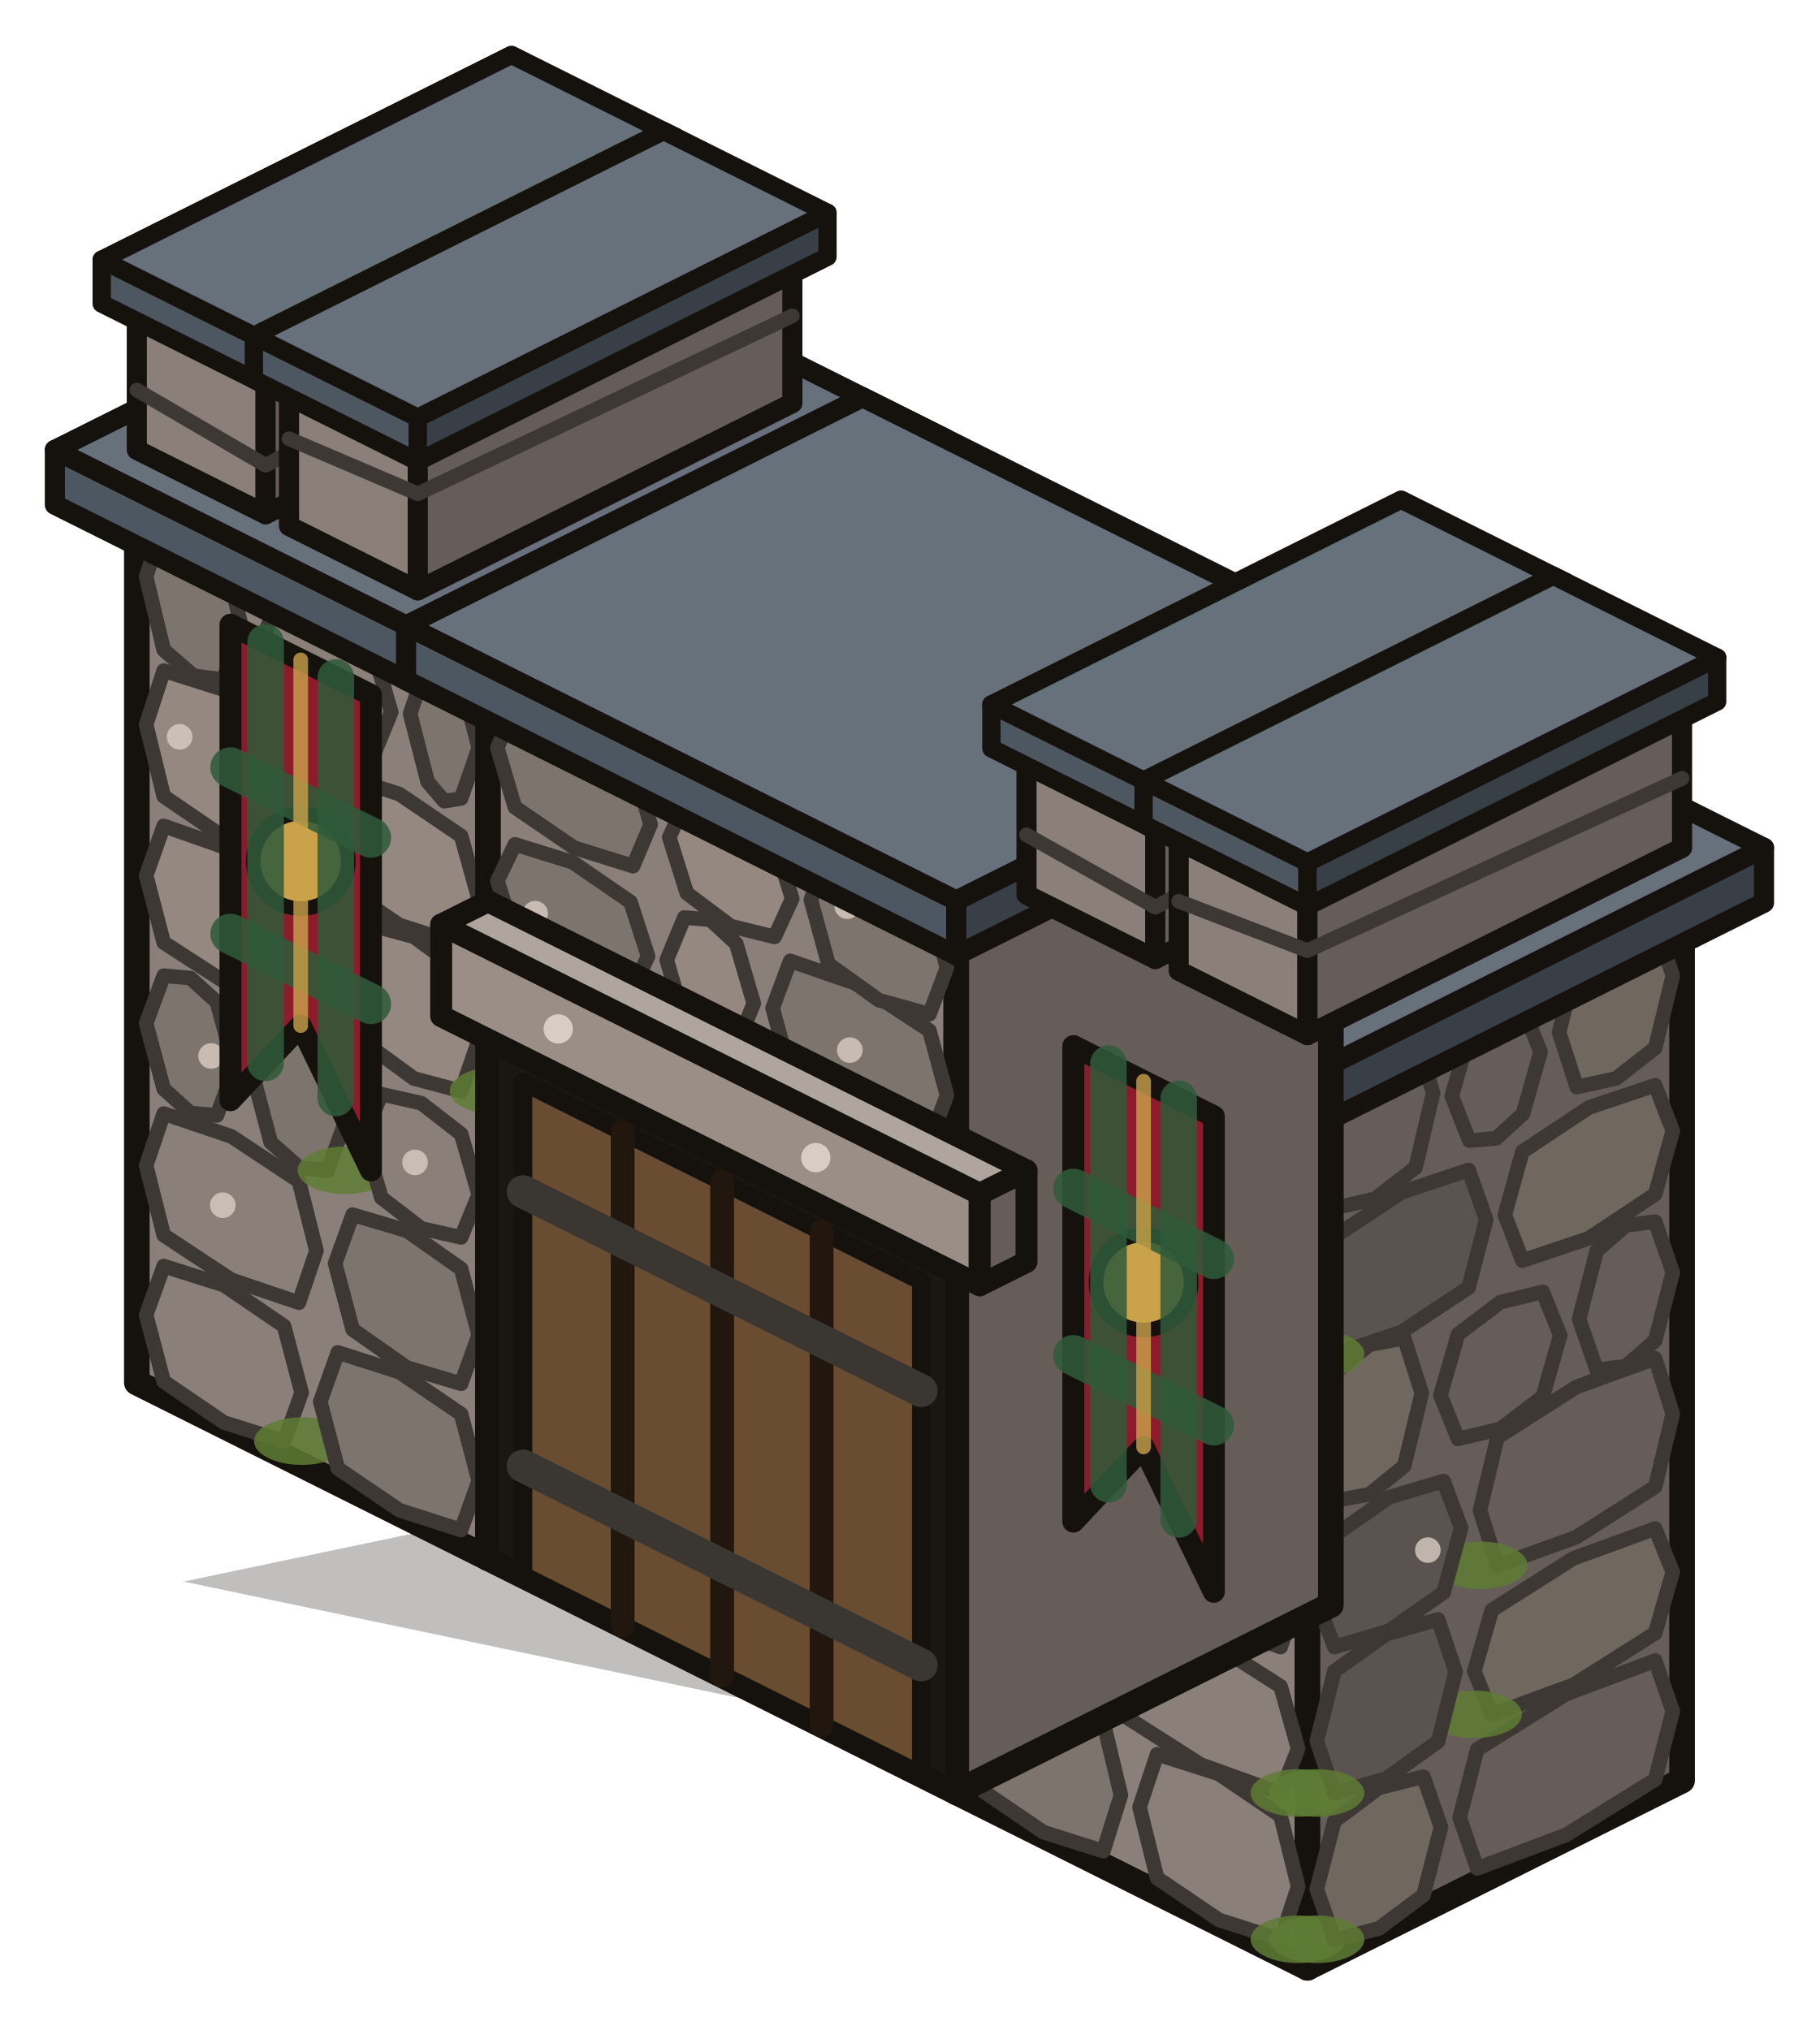
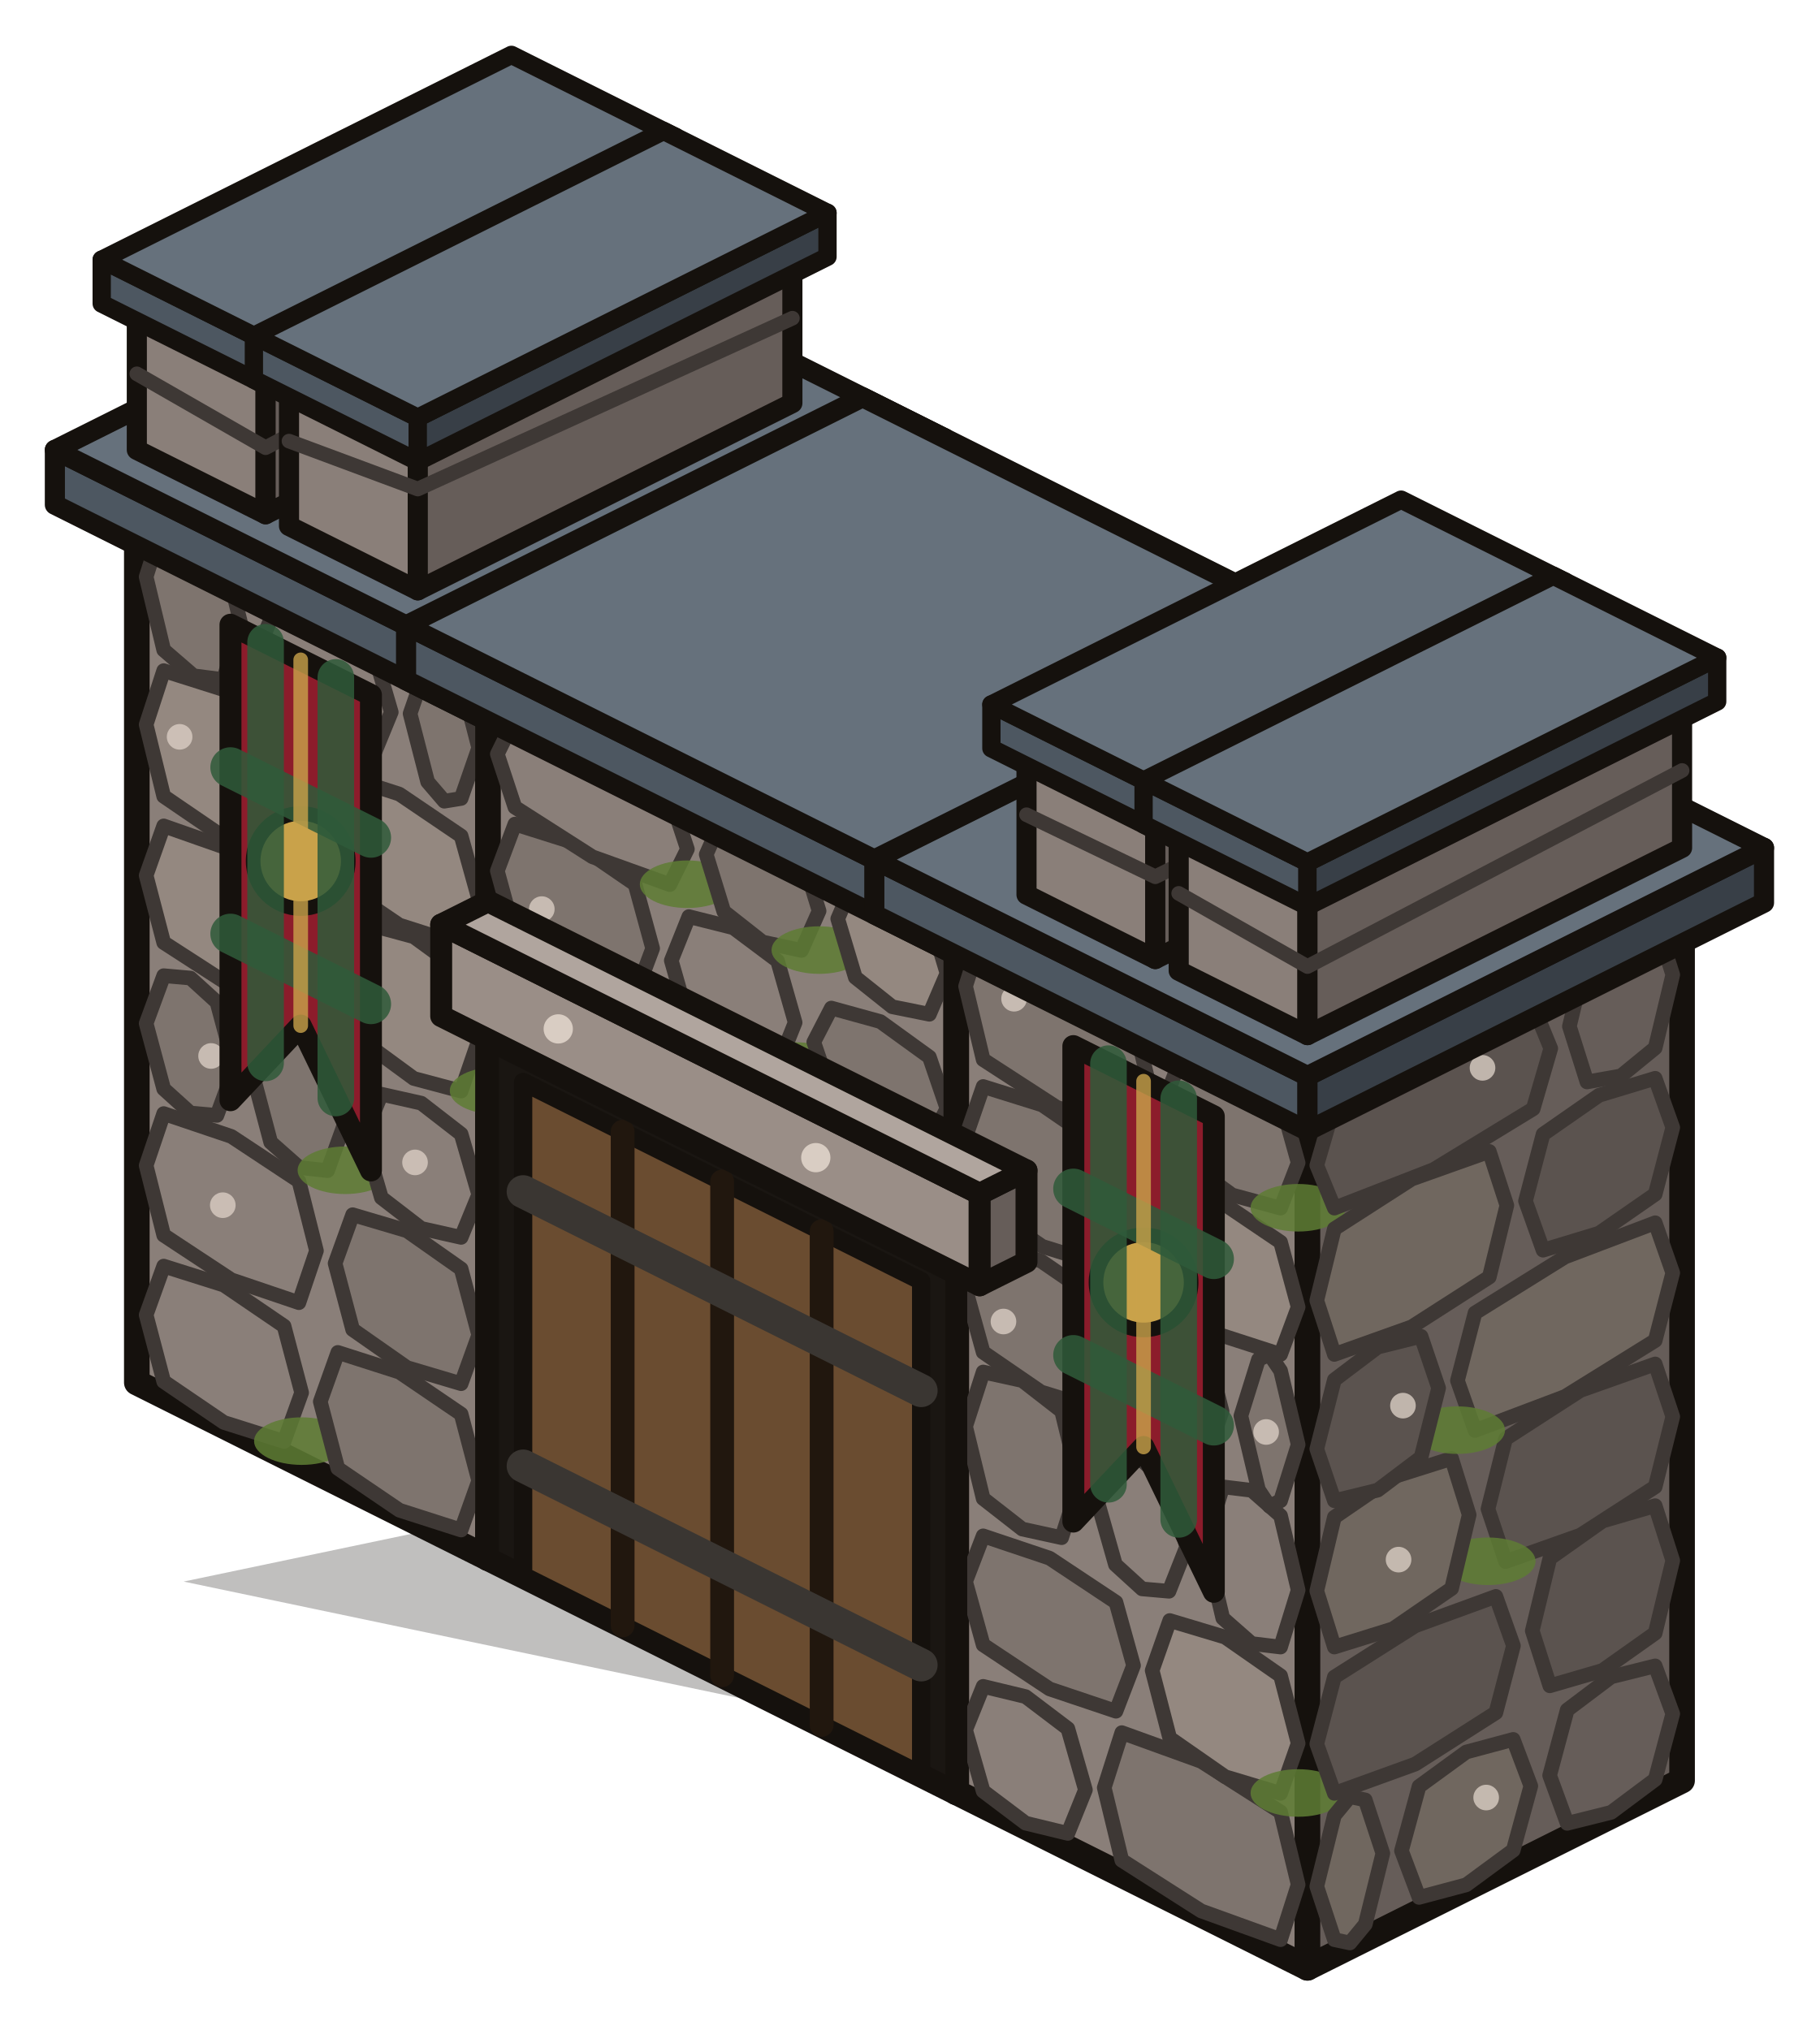
<svg xmlns="http://www.w3.org/2000/svg" width="199" height="222" viewBox="-49.72 -86.48 99.5 111">
  <polygon points="0,-8.32 39.68,0 0,8.32 -39.68,0" fill="#2a2826" opacity="0.3" />
  <polygon points="-42.24,-10.88 -23.04,-1.28 -23.04,-49.28 -42.24,-58.88" fill="#8a7f79" stroke="#15110d" stroke-width="1.4" stroke-linejoin="round" />
  <polygon points="-23.04,-1.28 -2.56,-11.52 -2.56,-59.52 -23.04,-49.28" fill="#665d59" stroke="#15110d" stroke-width="1.4" stroke-linejoin="round" />
  <polygon points="-21.76,-69.12 -2.56,-59.52 -23.04,-49.28 -42.24,-58.88" fill="#a89c95" stroke="#15110d" stroke-width="1.4" stroke-linejoin="round" />
  <polygon points="-40.77,-10.94 -37.48,-8.7 -34.19,-7.66 -33.23,-10.33 -34.19,-13.97 -37.48,-16.21 -40.77,-17.25 -41.73,-14.58" fill="#8a7f79" stroke="#3e3835" stroke-width="0.8" stroke-linejoin="round" />
  <ellipse cx="-33.23" cy="-7.68" rx="2.6" ry="1.3" fill="#5e7c34" opacity="0.85" />
  <polygon points="-31.25,-6.19 -27.88,-3.9 -24.51,-2.82 -23.55,-5.51 -24.51,-9.16 -27.88,-11.45 -31.25,-12.53 -32.21,-9.84" fill="#7e746e" stroke="#3e3835" stroke-width="0.8" stroke-linejoin="round" />
  <polygon points="-40.77,-18.94 -37.07,-16.5 -33.38,-15.25 -32.42,-18.09 -33.38,-21.9 -37.07,-24.34 -40.77,-25.59 -41.73,-22.75" fill="#8a7f79" stroke="#3e3835" stroke-width="0.8" stroke-linejoin="round" />
  <ellipse cx="-37.54" cy="-20.58" rx="0.7" ry="0.7" fill="#d9cdc3" opacity="0.8" />
  <polygon points="-30.44,-13.78 -27.47,-11.7 -24.51,-10.82 -23.55,-13.48 -24.51,-17.1 -27.47,-19.18 -30.44,-20.06 -31.4,-17.4" fill="#7e746e" stroke="#3e3835" stroke-width="0.8" stroke-linejoin="round" />
  <polygon points="-40.77,-26.94 -39.31,-25.62 -37.86,-25.49 -36.9,-28.1 -37.86,-31.68 -39.31,-33 -40.77,-33.13 -41.73,-30.52" fill="#7e746e" stroke="#3e3835" stroke-width="0.8" stroke-linejoin="round" />
  <ellipse cx="-38.18" cy="-28.74" rx="0.7" ry="0.7" fill="#d9cdc3" opacity="0.8" />
  <polygon points="-34.92,-24.02 -33.36,-22.64 -31.81,-22.47 -30.85,-25.14 -31.81,-28.76 -33.36,-30.14 -34.92,-30.32 -35.88,-27.65" fill="#7e746e" stroke="#3e3835" stroke-width="0.8" stroke-linejoin="round" />
  <ellipse cx="-30.85" cy="-22.49" rx="2.6" ry="1.3" fill="#5e7c34" opacity="0.85" />
  <polygon points="-28.87,-20.99 -26.69,-19.31 -24.51,-18.82 -23.55,-21.16 -24.51,-24.47 -26.69,-26.16 -28.87,-26.65 -29.83,-24.3" fill="#8a7f79" stroke="#3e3835" stroke-width="0.8" stroke-linejoin="round" />
  <ellipse cx="-27.03" cy="-22.92" rx="0.7" ry="0.7" fill="#d9cdc3" opacity="0.8" />
  <polygon points="-40.77,-34.94 -36.7,-32.31 -32.64,-30.88 -31.68,-33.59 -32.64,-37.26 -36.7,-39.89 -40.77,-41.32 -41.73,-38.61" fill="#948880" stroke="#3e3835" stroke-width="0.8" stroke-linejoin="round" />
  <polygon points="-29.69,-29.41 -27.1,-27.51 -24.51,-26.82 -23.55,-29.61 -24.51,-33.37 -27.1,-35.26 -29.69,-35.96 -30.65,-33.16" fill="#948880" stroke="#3e3835" stroke-width="0.8" stroke-linejoin="round" />
  <polygon points="-40.77,-42.94 -37.49,-40.7 -34.21,-39.66 -33.25,-42.62 -34.21,-46.53 -37.49,-48.77 -40.77,-49.81 -41.73,-46.86" fill="#948880" stroke="#3e3835" stroke-width="0.8" stroke-linejoin="round" />
  <ellipse cx="-39.9" cy="-46.19" rx="0.7" ry="0.7" fill="#d9cdc3" opacity="0.8" />
  <ellipse cx="-33.25" cy="-39.68" rx="2.6" ry="1.3" fill="#5e7c34" opacity="0.85" />
  <polygon points="-31.26,-38.19 -27.89,-35.9 -24.51,-34.82 -23.55,-37.32 -24.51,-40.77 -27.89,-43.06 -31.26,-44.15 -32.22,-41.65" fill="#948880" stroke="#3e3835" stroke-width="0.8" stroke-linejoin="round" />
  <polygon points="-40.77,-50.94 -39.14,-49.53 -37.51,-49.32 -36.55,-52.35 -37.51,-56.34 -39.14,-57.75 -40.77,-57.97 -41.73,-54.94" fill="#7e746e" stroke="#3e3835" stroke-width="0.8" stroke-linejoin="round" />
  <polygon points="-34.57,-47.84 -31.93,-45.92 -29.29,-45.2 -28.33,-47.54 -29.29,-50.84 -31.93,-52.76 -34.57,-53.48 -35.53,-51.14" fill="#8a7f79" stroke="#3e3835" stroke-width="0.8" stroke-linejoin="round" />
  <polygon points="-26.34,-43.73 -25.43,-42.67 -24.51,-42.82 -23.55,-45.59 -24.51,-49.32 -25.43,-50.37 -26.34,-50.23 -27.3,-47.46" fill="#7e746e" stroke="#3e3835" stroke-width="0.8" stroke-linejoin="round" />
  <polygon points="-4.03,-11.58 -5.63,-10.18 -7.23,-9.98 -8.19,-12.89 -7.23,-16.76 -5.63,-18.16 -4.03,-18.36 -3.07,-15.45" fill="#5b534f" stroke="#3e3835" stroke-width="0.8" stroke-linejoin="round" />
  <ellipse cx="-4.16" cy="-14.17" rx="0.7" ry="0.7" fill="#d9cdc3" opacity="0.8" />
  <polygon points="-10.18,-8.51 -14.17,-5.91 -18.17,-4.51 -19.13,-7.11 -18.17,-10.66 -14.17,-13.26 -10.18,-14.66 -9.22,-12.07" fill="#5b534f" stroke="#3e3835" stroke-width="0.8" stroke-linejoin="round" />
  <polygon points="-21.11,-3.04 -21.34,-2.33 -21.57,-2.82 -22.53,-5.89 -21.57,-9.92 -21.34,-10.63 -21.11,-10.15 -20.15,-7.07" fill="#5b534f" stroke="#3e3835" stroke-width="0.8" stroke-linejoin="round" />
  <polygon points="-4.03,-19.58 -8.74,-16.63 -13.46,-14.87 -14.42,-17.98 -13.46,-22.05 -8.74,-25.01 -4.03,-26.76 -3.07,-23.65" fill="#5b534f" stroke="#3e3835" stroke-width="0.8" stroke-linejoin="round" />
  <polygon points="-16.4,-13.4 -18.98,-11.51 -21.57,-10.82 -22.53,-13.66 -21.57,-17.47 -18.98,-19.36 -16.4,-20.06 -15.44,-17.21" fill="#70675f" stroke="#3e3835" stroke-width="0.8" stroke-linejoin="round" />
  <ellipse cx="-19.32" cy="-15.33" rx="0.7" ry="0.7" fill="#d9cdc3" opacity="0.8" />
  <polygon points="-4.03,-27.58 -7.38,-25.31 -10.72,-24.24 -11.68,-27.12 -10.72,-30.96 -7.38,-33.23 -4.03,-34.3 -3.07,-31.42" fill="#70675f" stroke="#3e3835" stroke-width="0.8" stroke-linejoin="round" />
  <ellipse cx="-9.32" cy="-29.08" rx="0.7" ry="0.7" fill="#d9cdc3" opacity="0.8" />
  <polygon points="-13.67,-22.77 -17.62,-20.19 -21.57,-18.82 -22.53,-21.54 -21.57,-25.22 -17.62,-27.79 -13.67,-29.17 -12.71,-26.45" fill="#665d59" stroke="#3e3835" stroke-width="0.8" stroke-linejoin="round" />
  <ellipse cx="-15.88" cy="-25.48" rx="0.7" ry="0.7" fill="#d9cdc3" opacity="0.8" />
  <polygon points="-4.03,-35.58 -5.7,-34.15 -7.37,-33.92 -8.33,-36.24 -7.37,-39.52 -5.7,-40.96 -4.03,-41.19 -3.07,-38.87" fill="#665d59" stroke="#3e3835" stroke-width="0.8" stroke-linejoin="round" />
  <ellipse cx="-6.78" cy="-37.65" rx="0.7" ry="0.7" fill="#d9cdc3" opacity="0.8" />
  <ellipse cx="-8.33" cy="-33.94" rx="2.6" ry="1.3" fill="#5e7c34" opacity="0.85" />
  <polygon points="-10.31,-32.44 -12.02,-30.99 -13.74,-30.73 -14.7,-33.16 -13.74,-36.55 -12.02,-38 -10.31,-38.26 -9.35,-35.83" fill="#70675f" stroke="#3e3835" stroke-width="0.8" stroke-linejoin="round" />
  <ellipse cx="-12.05" cy="-33.56" rx="0.7" ry="0.7" fill="#d9cdc3" opacity="0.8" />
  <polygon points="-16.68,-29.26 -19.12,-27.44 -21.57,-26.82 -22.53,-29.83 -21.57,-33.81 -19.12,-35.63 -16.68,-36.25 -15.72,-33.24" fill="#70675f" stroke="#3e3835" stroke-width="0.8" stroke-linejoin="round" />
  <ellipse cx="-18" cy="-31.71" rx="0.7" ry="0.7" fill="#d9cdc3" opacity="0.8" />
  <ellipse cx="-22.53" cy="-26.84" rx="2.6" ry="1.3" fill="#5e7c34" opacity="0.85" />
  <polygon points="-4.03,-43.58 -7.44,-41.28 -10.85,-40.17 -11.81,-43.2 -10.85,-47.19 -7.44,-49.49 -4.03,-50.6 -3.07,-47.57" fill="#5b534f" stroke="#3e3835" stroke-width="0.8" stroke-linejoin="round" />
  <ellipse cx="-11.81" cy="-40.19" rx="2.6" ry="1.3" fill="#5e7c34" opacity="0.85" />
  <polygon points="-13.8,-38.7 -17.68,-36.16 -21.57,-34.82 -22.53,-37.88 -21.57,-41.9 -17.68,-44.44 -13.8,-45.79 -12.84,-42.72" fill="#70675f" stroke="#3e3835" stroke-width="0.8" stroke-linejoin="round" />
  <ellipse cx="-20" cy="-39.78" rx="0.7" ry="0.7" fill="#d9cdc3" opacity="0.8" />
  <polygon points="-4.03,-51.58 -7.25,-49.37 -10.47,-48.36 -11.43,-51.03 -10.47,-54.65 -7.25,-56.87 -4.03,-57.88 -3.07,-55.21" fill="#70675f" stroke="#3e3835" stroke-width="0.8" stroke-linejoin="round" />
  <polygon points="-13.42,-46.89 -17.49,-44.25 -21.57,-42.82 -22.53,-45.65 -21.57,-49.45 -17.49,-52.09 -13.42,-53.53 -12.46,-50.69" fill="#70675f" stroke="#3e3835" stroke-width="0.8" stroke-linejoin="round" />
  <ellipse cx="-19.34" cy="-47.64" rx="0.7" ry="0.7" fill="#d9cdc3" opacity="0.8" />
  <polygon points="-46.72,-58.88 -23.04,-47.04 -23.04,-50.04 -46.72,-61.88" fill="#4d5761" stroke="#15110d" stroke-width="1.1" stroke-linejoin="round" />
  <polygon points="-23.04,-47.04 1.92,-59.52 1.92,-62.52 -23.04,-50.04" fill="#383f47" stroke="#15110d" stroke-width="1.1" stroke-linejoin="round" />
  <polygon points="-21.76,-74.36 1.92,-62.52 -23.04,-50.04 -46.72,-61.88" fill="#66717c" stroke="#15110d" stroke-width="1.1" stroke-linejoin="round" />
+   <polygon points="-23.04,-1.28 2.56,11.52 2.56,-36.48 -23.04,-49.28" fill="#8a7f79" stroke="#15110d" stroke-width="1.4" stroke-linejoin="round" />
+   <polygon points="2.56,11.52 23.04,1.28 23.04,-46.72 2.56,-36.48" fill="#665d59" stroke="#15110d" stroke-width="1.4" stroke-linejoin="round" />
+   <polygon points="-2.56,-59.52 23.04,-46.72 2.56,-36.48 -23.04,-49.28" fill="#a89c95" stroke="#15110d" stroke-width="1.4" stroke-linejoin="round" />
+   <polygon points="-21.57,-35.34 -18.28,-33.1 -15,-32.06 -14.04,-34.62 -15,-38.13 -18.28,-40.38 -21.57,-41.42 -22.53,-38.86" fill="#7e746e" stroke="#3e3835" stroke-width="0.8" stroke-linejoin="round" />
+   <ellipse cx="-20.1" cy="-36.77" rx="0.7" ry="0.7" fill="#d9cdc3" opacity="0.8" />
+   <polygon points="-12.06,-30.59 -9.63,-28.78 -7.21,-28.17 -6.25,-30.57 -7.21,-33.94 -9.63,-35.75 -12.06,-36.36 -13.02,-33.96" fill="#8a7f79" stroke="#3e3835" stroke-width="0.8" stroke-linejoin="round" />
+   <ellipse cx="-6.25" cy="-28.19" rx="2.6" ry="1.3" fill="#5e7c34" opacity="0.85" />
+   <polygon points="-4.27,-26.69 -1.59,-24.76 1.09,-24.02 2.05,-25.87 1.09,-28.68 -1.59,-30.62 -4.27,-31.36 -5.23,-29.5" fill="#7e746e" stroke="#3e3835" stroke-width="0.8" stroke-linejoin="round" />
+   <ellipse cx="2.05" cy="-24.04" rx="2.6" ry="1.3" fill="#5e7c34" opacity="0.85" />
+   <polygon points="-21.57,-42.34 -17.33,-39.63 -13.1,-38.11 -12.14,-40.05 -13.1,-42.96 -17.33,-45.68 -21.57,-47.2 -22.53,-45.25" fill="#8a7f79" stroke="#3e3835" stroke-width="0.8" stroke-linejoin="round" />
+   <ellipse cx="-12.14" cy="-38.13" rx="2.6" ry="1.3" fill="#5e7c34" opacity="0.85" />
+   <polygon points="-10.15,-36.64 -8.03,-34.97 -5.9,-34.51 -4.94,-36.67 -5.9,-39.79 -8.03,-41.45 -10.15,-41.92 -11.11,-39.76" fill="#7e746e" stroke="#3e3835" stroke-width="0.8" stroke-linejoin="round" />
+   <ellipse cx="-4.94" cy="-34.53" rx="2.6" ry="1.3" fill="#5e7c34" opacity="0.85" />
+   <polygon points="-2.96,-33.04 -0.94,-31.43 1.09,-31.02 2.05,-33.26 1.09,-36.46 -0.94,-38.07 -2.96,-38.48 -3.92,-36.24" fill="#948880" stroke="#3e3835" stroke-width="0.8" stroke-linejoin="round" />
+   <polygon points="21.57,1.22 16.79,4.21 12.01,6 11.05,2.88 12.01,-1.2 16.79,-4.19 21.57,-5.98 22.53,-2.86" fill="#5b534f" stroke="#3e3835" stroke-width="0.8" stroke-linejoin="round" />
+   <ellipse cx="16.91" cy="0.83" rx="0.7" ry="0.7" fill="#d9cdc3" opacity="0.8" />
+   <polygon points="9.06,7.47 6.55,9.33 4.03,9.98 3.07,7.58 4.03,4.21 6.55,2.35 9.06,1.69 10.02,4.1" fill="#70675f" stroke="#3e3835" stroke-width="0.8" stroke-linejoin="round" />
+   <polygon points="21.57,-6.78 19.02,-4.91 16.47,-4.23 15.51,-7.32 16.47,-11.36 19.02,-13.24 21.57,-13.91 22.53,-10.83" fill="#70675f" stroke="#3e3835" stroke-width="0.8" stroke-linejoin="round" />
+   <polygon points="13.52,-2.76 8.78,0.21 4.03,1.98 3.07,-1.08 4.03,-5.11 8.78,-8.09 13.52,-9.86 14.48,-6.79" fill="#665d59" stroke="#3e3835" stroke-width="0.8" stroke-linejoin="round" />
+   <ellipse cx="11.29" cy="-4.98" rx="0.7" ry="0.7" fill="#d9cdc3" opacity="0.8" />
+   <polygon points="21.57,-14.78 19.43,-13.12 17.3,-12.65 16.34,-15.6 17.3,-19.51 19.43,-21.18 21.57,-21.64 22.53,-18.69" fill="#5b534f" stroke="#3e3835" stroke-width="0.8" stroke-linejoin="round" />
+   <polygon points="14.35,-11.18 11.13,-8.97 7.91,-7.95 6.95,-10.71 7.91,-14.43 11.13,-16.64 14.35,-17.65 15.31,-14.89" fill="#70675f" stroke="#3e3835" stroke-width="0.8" stroke-linejoin="round" />
+   <polygon points="4.96,-6.48 4.5,-5.65 4.03,-6.02 3.07,-8.78 4.03,-12.51 4.5,-13.34 4.96,-12.98 5.92,-10.21" fill="#665d59" stroke="#3e3835" stroke-width="0.8" stroke-linejoin="round" />
+   <polygon points="21.57,-22.78 20.09,-21.45 18.62,-21.31 17.66,-24.07 18.62,-27.79 20.09,-29.13 21.57,-29.27 22.53,-26.51" fill="#70675f" stroke="#3e3835" stroke-width="0.8" stroke-linejoin="round" />
+   <ellipse cx="17.66" cy="-21.33" rx="2.6" ry="1.3" fill="#5e7c34" opacity="0.85" />
+   <polygon points="15.67,-19.84 9.85,-16.33 4.03,-14.02 3.07,-16.4 4.03,-19.73 9.85,-23.24 15.67,-25.55 16.63,-23.18" fill="#70675f" stroke="#3e3835" stroke-width="0.8" stroke-linejoin="round" />
+   <ellipse cx="3.07" cy="-14.04" rx="2.6" ry="1.3" fill="#5e7c34" opacity="0.85" />
+   <polygon points="21.57,-30.78 17.55,-28.17 13.53,-26.77 12.57,-29.63 13.53,-33.45 17.55,-36.06 21.57,-37.47 22.53,-34.61" fill="#5b534f" stroke="#3e3835" stroke-width="0.8" stroke-linejoin="round" />
+   <ellipse cx="12.57" cy="-26.79" rx="2.6" ry="1.3" fill="#5e7c34" opacity="0.85" />
+   <polygon points="10.59,-25.29 7.31,-23.05 4.03,-22.02 3.07,-25.04 4.03,-29.03 7.31,-31.27 10.59,-32.3 11.55,-29.28" fill="#665d59" stroke="#3e3835" stroke-width="0.8" stroke-linejoin="round" />
+   <ellipse cx="3.07" cy="-22.04" rx="2.6" ry="1.3" fill="#5e7c34" opacity="0.85" />
+   <polygon points="21.57,-38.78 17.32,-36.06 13.07,-34.53 12.11,-37.1 13.07,-40.63 17.32,-43.36 21.57,-44.88 22.53,-42.31" fill="#5b534f" stroke="#3e3835" stroke-width="0.8" stroke-linejoin="round" />
+   <ellipse cx="20.12" cy="-40.8" rx="0.7" ry="0.7" fill="#d9cdc3" opacity="0.8" />
+   <polygon points="10.12,-33.06 7.08,-30.94 4.03,-30.02 3.07,-32.78 4.03,-36.51 7.08,-38.64 10.12,-39.56 11.08,-36.79" fill="#665d59" stroke="#3e3835" stroke-width="0.8" stroke-linejoin="round" />
+   <polygon points="-27.52,-49.28 2.56,-34.24 2.56,-37.24 -27.52,-52.28" fill="#4d5761" stroke="#15110d" stroke-width="1.1" stroke-linejoin="round" />
+   <polygon points="2.56,-34.24 27.52,-46.72 27.52,-49.72 2.56,-37.24" fill="#383f47" stroke="#15110d" stroke-width="1.1" stroke-linejoin="round" />
+   <polygon points="-2.56,-64.76 27.52,-49.72 2.56,-37.24 -27.52,-52.28" fill="#66717c" stroke="#15110d" stroke-width="1.1" stroke-linejoin="round" />
  <polygon points="2.56,11.52 21.76,21.12 21.76,-26.88 2.56,-36.48" fill="#8a7f79" stroke="#15110d" stroke-width="1.4" stroke-linejoin="round" />
  <polygon points="21.76,21.12 42.24,10.88 42.24,-37.12 21.76,-26.88" fill="#665d59" stroke="#15110d" stroke-width="1.4" stroke-linejoin="round" />
  <polygon points="23.04,-46.72 42.24,-37.12 21.76,-26.88 2.56,-36.48" fill="#a89c95" stroke="#15110d" stroke-width="1.4" stroke-linejoin="round" />
-   <polygon points="4.03,11.46 7.32,13.7 10.6,14.74 11.56,11.68 10.6,7.67 7.32,5.42 4.03,4.38 3.07,7.44" fill="#7e746e" stroke="#3e3835" stroke-width="0.8" stroke-linejoin="round" />
-   <ellipse cx="5.5" cy="9.53" rx="0.7" ry="0.7" fill="#d9cdc3" opacity="0.8" />
-   <polygon points="13.54,16.21 16.92,18.5 20.29,19.58 21.25,16.68 20.29,12.81 16.92,10.52 13.54,9.44 12.58,12.34" fill="#8a7f79" stroke="#3e3835" stroke-width="0.8" stroke-linejoin="round" />
-   <ellipse cx="21.25" cy="19.56" rx="2.6" ry="1.3" fill="#5e7c34" opacity="0.85" />
-   <polygon points="4.03,3.46 6.33,5.21 8.63,5.76 9.59,3.4 8.63,0.09 6.33,-1.66 4.03,-2.21 3.07,0.15" fill="#7e746e" stroke="#3e3835" stroke-width="0.8" stroke-linejoin="round" />
-   <ellipse cx="9.59" cy="5.74" rx="2.6" ry="1.3" fill="#5e7c34" opacity="0.85" />
-   <polygon points="11.57,7.23 15.93,10.01 20.29,11.58 21.25,9.14 20.29,5.73 15.93,2.95 11.57,1.38 10.61,3.82" fill="#8a7f79" stroke="#3e3835" stroke-width="0.8" stroke-linejoin="round" />
+   <polygon points="4.03,11.46 6.35,13.21 8.66,13.77 9.62,11.39 8.66,8.04 6.35,6.29 4.03,5.73 3.07,8.11" fill="#8a7f79" stroke="#3e3835" stroke-width="0.8" stroke-linejoin="round" />
+   <polygon points="11.61,15.24 15.95,18.01 20.29,19.58 21.25,16.57 20.29,12.6 15.95,9.83 11.61,8.26 10.65,11.27" fill="#7e746e" stroke="#3e3835" stroke-width="0.8" stroke-linejoin="round" />
+   <polygon points="4.03,3.46 7.66,5.87 11.29,7.09 12.25,4.59 11.29,1.13 7.66,-1.28 4.03,-2.5 3.07,-0" fill="#7e746e" stroke="#3e3835" stroke-width="0.8" stroke-linejoin="round" />
+   <polygon points="14.23,8.56 17.26,10.67 20.29,11.58 21.25,8.85 20.29,5.15 17.26,3.04 14.23,2.13 13.27,4.86" fill="#948880" stroke="#3e3835" stroke-width="0.8" stroke-linejoin="round" />
  <ellipse cx="21.25" cy="11.56" rx="2.6" ry="1.3" fill="#5e7c34" opacity="0.85" />
-   <polygon points="4.03,-4.54 6.16,-2.88 8.28,-2.42 9.24,-5.08 8.28,-8.7 6.16,-10.36 4.03,-10.82 3.07,-8.16" fill="#7e746e" stroke="#3e3835" stroke-width="0.8" stroke-linejoin="round" />
-   <ellipse cx="9.24" cy="-2.44" rx="2.6" ry="1.3" fill="#5e7c34" opacity="0.85" />
-   <polygon points="11.23,-0.95 15.76,1.92 20.29,3.58 21.25,0.84 20.29,-2.86 15.76,-5.72 11.23,-7.39 10.27,-4.65" fill="#948880" stroke="#3e3835" stroke-width="0.8" stroke-linejoin="round" />
-   <polygon points="4.03,-12.54 8.81,-9.55 13.59,-7.76 14.55,-10.88 13.59,-14.96 8.81,-17.95 4.03,-19.74 3.07,-16.62" fill="#948880" stroke="#3e3835" stroke-width="0.8" stroke-linejoin="round" />
-   <ellipse cx="8.69" cy="-12.93" rx="0.7" ry="0.7" fill="#d9cdc3" opacity="0.8" />
-   <polygon points="16.54,-6.29 18.41,-4.75 20.29,-4.42 21.25,-6.82 20.29,-10.19 18.41,-11.73 16.54,-12.07 15.58,-9.66" fill="#7e746e" stroke="#3e3835" stroke-width="0.8" stroke-linejoin="round" />
-   <polygon points="4.03,-20.54 6.58,-18.67 9.13,-17.99 10.09,-21.08 9.13,-25.12 6.58,-27 4.03,-27.67 3.07,-24.59" fill="#7e746e" stroke="#3e3835" stroke-width="0.8" stroke-linejoin="round" />
-   <polygon points="12.08,-16.52 16.18,-13.87 20.29,-12.42 21.25,-15.48 20.29,-19.51 16.18,-22.17 12.08,-23.62 11.12,-20.55" fill="#8a7f79" stroke="#3e3835" stroke-width="0.8" stroke-linejoin="round" />
-   <ellipse cx="13.95" cy="-18.92" rx="0.7" ry="0.7" fill="#d9cdc3" opacity="0.8" />
-   <polygon points="4.03,-28.54 6.17,-26.88 8.3,-26.41 9.26,-29.36 8.3,-33.27 6.17,-34.94 4.03,-35.4 3.07,-32.45" fill="#948880" stroke="#3e3835" stroke-width="0.8" stroke-linejoin="round" />
-   <polygon points="11.25,-24.94 15.77,-22.08 20.29,-20.42 21.25,-23.17 20.29,-26.89 15.77,-29.75 11.25,-31.41 10.29,-28.65" fill="#7e746e" stroke="#3e3835" stroke-width="0.8" stroke-linejoin="round" />
-   <polygon points="40.77,10.82 35.9,13.85 31.04,15.68 30.08,12.91 31.04,9.18 35.9,6.15 40.77,4.32 41.73,7.09" fill="#665d59" stroke="#3e3835" stroke-width="0.8" stroke-linejoin="round" />
-   <polygon points="28.1,17.15 25.66,18.97 23.23,19.58 22.27,16.82 23.23,13.1 25.66,11.28 28.1,10.67 29.06,13.43" fill="#70675f" stroke="#3e3835" stroke-width="0.8" stroke-linejoin="round" />
-   <ellipse cx="22.27" cy="19.56" rx="2.6" ry="1.3" fill="#5e7c34" opacity="0.85" />
-   <polygon points="40.77,2.82 36.3,5.65 31.84,7.28 30.88,4.9 31.84,1.56 36.3,-1.27 40.77,-2.9 41.73,-0.52" fill="#70675f" stroke="#3e3835" stroke-width="0.8" stroke-linejoin="round" />
-   <ellipse cx="30.88" cy="7.26" rx="2.6" ry="1.3" fill="#5e7c34" opacity="0.85" />
-   <polygon points="28.9,8.75 26.06,10.77 23.23,11.58 22.27,8.72 23.23,4.9 26.06,2.88 28.9,2.07 29.86,4.93" fill="#5b534f" stroke="#3e3835" stroke-width="0.8" stroke-linejoin="round" />
-   <ellipse cx="22.27" cy="11.56" rx="2.6" ry="1.3" fill="#5e7c34" opacity="0.85" />
-   <polygon points="40.77,-5.18 36.46,-2.43 32.15,-0.87 31.19,-3.9 32.15,-7.89 36.46,-10.64 40.77,-12.2 41.73,-9.17" fill="#665d59" stroke="#3e3835" stroke-width="0.8" stroke-linejoin="round" />
-   <ellipse cx="31.19" cy="-0.89" rx="2.6" ry="1.3" fill="#5e7c34" opacity="0.85" />
-   <polygon points="29.2,0.6 26.22,2.69 23.23,3.58 22.27,1.01 23.23,-2.52 26.22,-4.61 29.2,-5.5 30.16,-2.93" fill="#5b534f" stroke="#3e3835" stroke-width="0.8" stroke-linejoin="round" />
-   <ellipse cx="28.34" cy="-1.72" rx="0.7" ry="0.7" fill="#d9cdc3" opacity="0.8" />
-   <polygon points="40.77,-13.18 39.17,-11.78 37.57,-11.58 36.61,-14.35 37.57,-18.08 39.17,-19.48 40.77,-19.68 41.73,-16.91" fill="#665d59" stroke="#3e3835" stroke-width="0.8" stroke-linejoin="round" />
-   <polygon points="34.62,-10.11 32.31,-8.35 29.99,-7.8 29.03,-10.18 29.99,-13.52 32.31,-15.28 34.62,-15.84 35.58,-13.46" fill="#665d59" stroke="#3e3835" stroke-width="0.8" stroke-linejoin="round" />
-   <polygon points="27.05,-6.32 25.14,-4.77 23.23,-4.42 22.27,-7.43 23.23,-11.4 25.14,-12.95 27.05,-13.31 28.01,-10.3" fill="#70675f" stroke="#3e3835" stroke-width="0.8" stroke-linejoin="round" />
-   <polygon points="40.77,-21.18 37.14,-18.77 33.51,-17.55 32.55,-20.05 33.51,-23.51 37.14,-25.92 40.77,-27.14 41.73,-24.64" fill="#70675f" stroke="#3e3835" stroke-width="0.8" stroke-linejoin="round" />
-   <polygon points="30.57,-16.08 26.9,-13.65 23.23,-12.42 22.27,-15.15 23.23,-18.85 26.9,-21.28 30.57,-22.51 31.53,-19.78" fill="#5b534f" stroke="#3e3835" stroke-width="0.8" stroke-linejoin="round" />
-   <ellipse cx="22.27" cy="-12.44" rx="2.6" ry="1.3" fill="#5e7c34" opacity="0.85" />
-   <polygon points="40.77,-29.18 38.63,-27.51 36.48,-27.04 35.52,-30.02 36.48,-33.96 38.63,-35.63 40.77,-36.1 41.73,-33.12" fill="#70675f" stroke="#3e3835" stroke-width="0.8" stroke-linejoin="round" />
-   <polygon points="33.54,-25.57 32.08,-24.24 30.61,-24.11 29.65,-26.54 30.61,-29.93 32.08,-31.26 33.54,-31.4 34.5,-28.96" fill="#665d59" stroke="#3e3835" stroke-width="0.8" stroke-linejoin="round" />
-   <polygon points="27.67,-22.64 25.45,-20.93 23.23,-20.42 22.27,-23.53 23.23,-27.6 25.45,-29.31 27.67,-29.82 28.63,-26.71" fill="#665d59" stroke="#3e3835" stroke-width="0.8" stroke-linejoin="round" />
+   <polygon points="4.03,-4.54 6.17,-2.87 8.32,-2.4 9.28,-5.38 8.32,-9.32 6.17,-10.99 4.03,-11.46 3.07,-8.48" fill="#7e746e" stroke="#3e3835" stroke-width="0.8" stroke-linejoin="round" />
+   <polygon points="11.26,-0.93 12.72,0.4 14.19,0.53 15.15,-1.9 14.19,-5.29 12.72,-6.62 11.26,-6.76 10.3,-4.32" fill="#8a7f79" stroke="#3e3835" stroke-width="0.8" stroke-linejoin="round" />
+   <polygon points="17.13,2 18.71,3.39 20.29,3.58 21.25,0.47 20.29,-3.6 18.71,-4.99 17.13,-5.18 16.17,-2.07" fill="#8a7f79" stroke="#3e3835" stroke-width="0.8" stroke-linejoin="round" />
+   <polygon points="4.03,-12.54 7.19,-10.37 10.35,-9.39 11.31,-11.89 10.35,-15.36 7.19,-17.53 4.03,-18.51 3.07,-16.01" fill="#7e746e" stroke="#3e3835" stroke-width="0.8" stroke-linejoin="round" />
+   <ellipse cx="5.14" cy="-14.22" rx="0.7" ry="0.7" fill="#d9cdc3" opacity="0.8" />
+   <polygon points="13.29,-7.91 14.71,-6.6 16.13,-6.49 17.09,-9.31 16.13,-13.08 14.71,-14.39 13.29,-14.51 12.33,-11.69" fill="#948880" stroke="#3e3835" stroke-width="0.8" stroke-linejoin="round" />
+   <polygon points="19.08,-5.02 19.68,-4.12 20.29,-4.42 21.25,-7.49 20.29,-11.53 19.68,-12.43 19.08,-12.14 18.12,-9.06" fill="#7e746e" stroke="#3e3835" stroke-width="0.8" stroke-linejoin="round" />
+   <ellipse cx="19.5" cy="-8.18" rx="0.7" ry="0.7" fill="#d9cdc3" opacity="0.8" />
+   <polygon points="4.03,-20.54 7.26,-18.33 10.49,-17.32 11.45,-20.1 10.49,-23.84 7.26,-26.06 4.03,-27.07 3.07,-24.29" fill="#7e746e" stroke="#3e3835" stroke-width="0.8" stroke-linejoin="round" />
+   <polygon points="13.43,-15.84 16.86,-13.53 20.29,-12.42 21.25,-15.01 20.29,-18.56 16.86,-20.88 13.43,-21.99 12.47,-19.4" fill="#948880" stroke="#3e3835" stroke-width="0.8" stroke-linejoin="round" />
+   <polygon points="4.03,-28.54 8.04,-25.94 12.04,-24.54 13,-27.59 12.04,-31.6 8.04,-34.2 4.03,-35.6 3.07,-32.55" fill="#7e746e" stroke="#3e3835" stroke-width="0.8" stroke-linejoin="round" />
+   <ellipse cx="5.72" cy="-31.87" rx="0.7" ry="0.7" fill="#d9cdc3" opacity="0.8" />
+   <polygon points="14.99,-23.07 17.64,-21.14 20.29,-20.42 21.25,-22.9 20.29,-26.34 17.64,-28.27 14.99,-29 14.03,-26.51" fill="#7e746e" stroke="#3e3835" stroke-width="0.8" stroke-linejoin="round" />
+   <ellipse cx="21.25" cy="-20.44" rx="2.6" ry="1.3" fill="#5e7c34" opacity="0.85" />
+   <polygon points="40.77,10.82 38.36,12.62 35.96,13.22 35,10.6 35.96,7.02 38.36,5.21 40.77,4.61 41.73,7.23" fill="#665d59" stroke="#3e3835" stroke-width="0.8" stroke-linejoin="round" />
+   <polygon points="33.01,14.69 30.44,16.58 27.86,17.27 26.9,14.72 27.86,11.2 30.44,9.32 33.01,8.63 33.97,11.18" fill="#70675f" stroke="#3e3835" stroke-width="0.8" stroke-linejoin="round" />
+   <ellipse cx="31.53" cy="11.81" rx="0.7" ry="0.7" fill="#d9cdc3" opacity="0.8" />
+   <polygon points="24.92,18.74 24.08,19.76 23.23,19.58 22.27,16.67 23.23,12.79 24.08,11.76 24.92,11.94 25.88,14.86" fill="#70675f" stroke="#3e3835" stroke-width="0.8" stroke-linejoin="round" />
+   <polygon points="40.77,2.82 37.89,4.86 35.01,5.7 34.05,2.69 35.01,-1.27 37.89,-3.31 40.77,-4.15 41.73,-1.15" fill="#5b534f" stroke="#3e3835" stroke-width="0.8" stroke-linejoin="round" />
+   <polygon points="32.06,7.17 27.65,9.98 23.23,11.58 22.27,8.88 23.23,5.22 27.65,2.42 32.06,0.81 33.02,3.51" fill="#5b534f" stroke="#3e3835" stroke-width="0.8" stroke-linejoin="round" />
+   <polygon points="40.77,-5.18 36.68,-2.54 32.59,-1.09 31.63,-3.97 32.59,-7.81 36.68,-10.45 40.77,-11.9 41.73,-9.02" fill="#5b534f" stroke="#3e3835" stroke-width="0.8" stroke-linejoin="round" />
+   <ellipse cx="31.63" cy="-1.11" rx="2.6" ry="1.3" fill="#5e7c34" opacity="0.85" />
+   <polygon points="29.64,0.38 26.44,2.58 23.23,3.58 22.27,0.51 23.23,-3.52 26.44,-5.72 29.64,-6.73 30.6,-3.65" fill="#70675f" stroke="#3e3835" stroke-width="0.8" stroke-linejoin="round" />
+   <ellipse cx="26.74" cy="-1.2" rx="0.7" ry="0.7" fill="#d9cdc3" opacity="0.8" />
+   <polygon points="40.77,-13.18 35.84,-10.12 30.92,-8.26 29.96,-10.99 30.92,-14.69 35.84,-17.75 40.77,-19.62 41.73,-16.88" fill="#70675f" stroke="#3e3835" stroke-width="0.8" stroke-linejoin="round" />
+   <ellipse cx="29.96" cy="-8.28" rx="2.6" ry="1.3" fill="#5e7c34" opacity="0.85" />
+   <polygon points="27.97,-6.79 25.6,-5 23.23,-4.42 22.27,-7.25 23.23,-11.03 25.6,-12.82 27.97,-13.41 28.93,-10.58" fill="#5b534f" stroke="#3e3835" stroke-width="0.8" stroke-linejoin="round" />
+   <ellipse cx="26.98" cy="-9.62" rx="0.7" ry="0.7" fill="#d9cdc3" opacity="0.8" />
+   <polygon points="40.77,-21.18 37.7,-19.05 34.64,-18.12 33.68,-20.81 34.64,-24.46 37.7,-26.59 40.77,-27.52 41.73,-24.83" fill="#5b534f" stroke="#3e3835" stroke-width="0.8" stroke-linejoin="round" />
+   <polygon points="31.7,-16.65 27.46,-13.93 23.23,-12.42 22.27,-15.37 23.23,-19.29 27.46,-22.01 31.7,-23.52 32.66,-20.57" fill="#70675f" stroke="#3e3835" stroke-width="0.8" stroke-linejoin="round" />
+   <polygon points="40.77,-29.18 38.9,-27.65 37.04,-27.32 36.08,-30.36 37.04,-34.35 38.9,-35.88 40.77,-36.21 41.73,-33.18" fill="#665d59" stroke="#3e3835" stroke-width="0.8" stroke-linejoin="round" />
+   <polygon points="34.1,-25.85 28.66,-22.53 23.23,-20.42 22.27,-22.76 23.23,-26.06 28.66,-29.38 34.1,-31.49 35.06,-29.15" fill="#5b534f" stroke="#3e3835" stroke-width="0.8" stroke-linejoin="round" />
+   <ellipse cx="31.33" cy="-28.09" rx="0.7" ry="0.7" fill="#d9cdc3" opacity="0.8" />
  <polygon points="-1.92,-36.48 21.76,-24.64 21.76,-27.64 -1.92,-39.48" fill="#4d5761" stroke="#15110d" stroke-width="1.1" stroke-linejoin="round" />
  <polygon points="21.76,-24.64 46.72,-37.12 46.72,-40.12 21.76,-27.64" fill="#383f47" stroke="#15110d" stroke-width="1.1" stroke-linejoin="round" />
  <polygon points="23.04,-51.96 46.72,-40.12 21.76,-27.64 -1.92,-39.48" fill="#66717c" stroke="#15110d" stroke-width="1.1" stroke-linejoin="round" />
-   <polygon points="-23.04,-1.28 2.56,11.52 2.56,-36.48 -23.04,-49.28" fill="#8a7f79" stroke="#15110d" stroke-width="1.4" stroke-linejoin="round" />
-   <polygon points="2.56,11.52 23.04,1.28 23.04,-46.72 2.56,-36.48" fill="#665d59" stroke="#15110d" stroke-width="1.4" stroke-linejoin="round" />
-   <polygon points="-2.56,-59.52 23.04,-46.72 2.56,-36.48 -23.04,-49.28" fill="#a89c95" stroke="#15110d" stroke-width="1.4" stroke-linejoin="round" />
-   <polygon points="-21.57,-35.34 -18.41,-33.17 -15.25,-32.19 -14.29,-34.19 -15.25,-37.16 -18.41,-39.33 -21.57,-40.31 -22.53,-38.31" fill="#7e746e" stroke="#3e3835" stroke-width="0.8" stroke-linejoin="round" />
-   <ellipse cx="-20.46" cy="-36.52" rx="0.7" ry="0.7" fill="#d9cdc3" opacity="0.8" />
-   <polygon points="-12.31,-30.71 -10.89,-29.4 -9.47,-29.29 -8.51,-31.61 -9.47,-34.88 -10.89,-36.19 -12.31,-36.31 -13.27,-33.99" fill="#948880" stroke="#3e3835" stroke-width="0.8" stroke-linejoin="round" />
-   <polygon points="-6.52,-27.82 -2.72,-25.32 1.09,-24.02 2.05,-26.59 1.09,-30.13 -2.72,-32.63 -6.52,-33.94 -7.48,-31.36" fill="#7e746e" stroke="#3e3835" stroke-width="0.8" stroke-linejoin="round" />
-   <ellipse cx="-3.26" cy="-29.06" rx="0.7" ry="0.7" fill="#d9cdc3" opacity="0.8" />
-   <polygon points="-21.57,-42.34 -18.34,-40.13 -15.11,-39.12 -14.15,-41.4 -15.11,-44.64 -18.34,-46.86 -21.57,-47.87 -22.53,-45.59" fill="#7e746e" stroke="#3e3835" stroke-width="0.8" stroke-linejoin="round" />
-   <polygon points="-12.17,-37.64 -9.77,-35.84 -7.37,-35.25 -6.41,-37.34 -7.37,-40.39 -9.77,-42.19 -12.17,-42.79 -13.13,-40.7" fill="#948880" stroke="#3e3835" stroke-width="0.8" stroke-linejoin="round" />
-   <polygon points="-4.43,-33.77 -1.67,-31.79 1.09,-31.02 2.05,-33.57 1.09,-37.07 -1.67,-39.05 -4.43,-39.83 -5.39,-37.28" fill="#7e746e" stroke="#3e3835" stroke-width="0.8" stroke-linejoin="round" />
-   <ellipse cx="-3.4" cy="-36.93" rx="0.7" ry="0.7" fill="#d9cdc3" opacity="0.8" />
-   <polygon points="-27.52,-49.28 2.56,-34.24 2.56,-37.24 -27.52,-52.28" fill="#4d5761" stroke="#15110d" stroke-width="1.1" stroke-linejoin="round" />
-   <polygon points="2.56,-34.24 27.52,-46.72 27.52,-49.72 2.56,-37.24" fill="#383f47" stroke="#15110d" stroke-width="1.1" stroke-linejoin="round" />
-   <polygon points="-2.56,-64.76 27.52,-49.72 2.56,-37.24 -27.52,-52.28" fill="#66717c" stroke="#15110d" stroke-width="1.1" stroke-linejoin="round" />
  <polygon points="-23.04,-1.28 2.56,11.52 2.56,-17.48 -23.04,-30.28" fill="#1a1612" stroke="#15110d" stroke-width="1.2" stroke-linejoin="round" />
  <polygon points="-21.12,-0.32 0.64,10.56 0.64,-16.44 -21.12,-27.32" fill="#6a4c30" stroke="#15110d" stroke-width="1" stroke-linejoin="round" />
  <polyline points="-15.68,2.4 -15.68,-24.6" fill="none" stroke="#21170e" stroke-width="1.3" stroke-linecap="round" stroke-linejoin="round" />
  <polyline points="-10.24,5.12 -10.24,-21.88" fill="none" stroke="#21170e" stroke-width="1.3" stroke-linecap="round" stroke-linejoin="round" />
  <polyline points="-4.8,7.84 -4.8,-19.16" fill="none" stroke="#21170e" stroke-width="1.3" stroke-linecap="round" stroke-linejoin="round" />
  <polyline points="-21.12,-6.32 0.64,4.56" fill="none" stroke="#3a3632" stroke-width="1.8" stroke-linecap="round" stroke-linejoin="round" />
  <polyline points="-21.12,-21.32 0.64,-10.44" fill="none" stroke="#3a3632" stroke-width="1.8" stroke-linecap="round" stroke-linejoin="round" />
  <polygon points="-25.6,-30.92 3.84,-16.2 3.84,-21.2 -25.6,-35.92" fill="#9a8e87" stroke="#15110d" stroke-width="1.2" stroke-linejoin="round" />
  <polygon points="3.84,-16.2 6.4,-17.48 6.4,-22.48 3.84,-21.2" fill="#665d59" stroke="#15110d" stroke-width="1.2" stroke-linejoin="round" />
  <polygon points="-23.04,-37.2 6.4,-22.48 3.84,-21.2 -25.6,-35.92" fill="#b0a59e" stroke="#15110d" stroke-width="1.2" stroke-linejoin="round" />
  <ellipse cx="-19.2" cy="-30.22" rx="0.8" ry="0.8" fill="#d9cdc3" />
  <ellipse cx="-5.12" cy="-23.18" rx="0.8" ry="0.8" fill="#d9cdc3" />
  <polygon points="-37.12,-52.32 -29.44,-48.48 -29.44,-22.48 -33.28,-30.4 -37.12,-26.32" fill="#8c1c2b" stroke="#15110d" stroke-width="1.2" stroke-linejoin="round" />
  <ellipse cx="-33.28" cy="-39.4" rx="2.6" ry="2.6" fill="#c9a24a" stroke="#15110d" stroke-width="0.8" />
  <polyline points="-37.12,-44.52 -29.44,-40.68" fill="none" stroke="#2f5a3a" stroke-width="2.2" stroke-linecap="round" stroke-linejoin="round" opacity="0.85" />
  <polyline points="-37.12,-35.42 -29.44,-31.58" fill="none" stroke="#2f5a3a" stroke-width="2.2" stroke-linecap="round" stroke-linejoin="round" opacity="0.85" />
  <polyline points="-35.2,-51.36 -35.2,-28.36" fill="none" stroke="#2f5a3a" stroke-width="2" stroke-linecap="round" stroke-linejoin="round" opacity="0.85" />
  <polyline points="-31.36,-49.44 -31.36,-26.44" fill="none" stroke="#2f5a3a" stroke-width="2" stroke-linecap="round" stroke-linejoin="round" opacity="0.85" />
  <polyline points="-33.28,-50.4 -33.28,-30.4" fill="none" stroke="#c9a24a" stroke-width="0.8" stroke-linecap="round" stroke-linejoin="round" opacity="0.8" />
  <polygon points="8.96,-29.28 16.64,-25.44 16.64,0.56 12.8,-7.36 8.96,-3.28" fill="#8c1c2b" stroke="#15110d" stroke-width="1.2" stroke-linejoin="round" />
  <ellipse cx="12.8" cy="-16.36" rx="2.6" ry="2.6" fill="#c9a24a" stroke="#15110d" stroke-width="0.8" />
  <polyline points="8.96,-21.48 16.64,-17.64" fill="none" stroke="#2f5a3a" stroke-width="2.2" stroke-linecap="round" stroke-linejoin="round" opacity="0.85" />
  <polyline points="8.96,-12.38 16.64,-8.54" fill="none" stroke="#2f5a3a" stroke-width="2.2" stroke-linecap="round" stroke-linejoin="round" opacity="0.85" />
  <polyline points="10.88,-28.32 10.88,-5.32" fill="none" stroke="#2f5a3a" stroke-width="2" stroke-linecap="round" stroke-linejoin="round" opacity="0.85" />
  <polyline points="14.72,-26.4 14.72,-3.4" fill="none" stroke="#2f5a3a" stroke-width="2" stroke-linecap="round" stroke-linejoin="round" opacity="0.85" />
  <polyline points="12.8,-27.36 12.8,-7.36" fill="none" stroke="#c9a24a" stroke-width="0.8" stroke-linecap="round" stroke-linejoin="round" opacity="0.8" />
  <polygon points="-42.24,-61.88 -35.2,-58.36 -35.2,-66.36 -42.24,-69.88" fill="#8a7f79" stroke="#15110d" stroke-width="1.1" stroke-linejoin="round" />
  <polygon points="-35.2,-58.36 -14.72,-68.6 -14.72,-76.6 -35.2,-66.36" fill="#665d59" stroke="#15110d" stroke-width="1.1" stroke-linejoin="round" />
  <polygon points="-21.76,-80.12 -14.72,-76.6 -35.2,-66.36 -42.24,-69.88" fill="#a89c95" stroke="#15110d" stroke-width="1.1" stroke-linejoin="round" />
-   <polyline points="-42.24,-65.15 -35.2,-61.04 -14.72,-71.87" fill="none" stroke="#3e3835" stroke-width="0.8" stroke-linecap="round" stroke-linejoin="round" />
+   <polyline points="-42.24,-66.04 -35.2,-62 -14.72,-72.76" fill="none" stroke="#3e3835" stroke-width="0.8" stroke-linecap="round" stroke-linejoin="round" />
  <polygon points="-44.16,-69.88 -35.2,-65.4 -35.2,-67.8 -44.16,-72.28" fill="#4d5761" stroke="#15110d" stroke-width="1" stroke-linejoin="round" />
  <polygon points="-35.2,-65.4 -12.8,-76.6 -12.8,-79 -35.2,-67.8" fill="#383f47" stroke="#15110d" stroke-width="1" stroke-linejoin="round" />
  <polygon points="-21.76,-83.48 -12.8,-79 -35.2,-67.8 -44.16,-72.28" fill="#66717c" stroke="#15110d" stroke-width="1" stroke-linejoin="round" />
  <polygon points="-33.92,-57.72 -26.88,-54.2 -26.88,-62.2 -33.92,-65.72" fill="#8a7f79" stroke="#15110d" stroke-width="1.1" stroke-linejoin="round" />
  <polygon points="-26.88,-54.2 -6.4,-64.44 -6.4,-72.44 -26.88,-62.2" fill="#665d59" stroke="#15110d" stroke-width="1.1" stroke-linejoin="round" />
  <polygon points="-13.44,-75.96 -6.4,-72.44 -26.88,-62.2 -33.92,-65.72" fill="#a89c95" stroke="#15110d" stroke-width="1.1" stroke-linejoin="round" />
-   <polyline points="-33.92,-62.49 -26.88,-59.48 -6.4,-69.21" fill="none" stroke="#3e3835" stroke-width="0.8" stroke-linecap="round" stroke-linejoin="round" />
+   <polyline points="-33.92,-62.36 -26.88,-59.74 -6.4,-69.08" fill="none" stroke="#3e3835" stroke-width="0.8" stroke-linecap="round" stroke-linejoin="round" />
  <polygon points="-35.84,-65.72 -26.88,-61.24 -26.88,-63.64 -35.84,-68.12" fill="#4d5761" stroke="#15110d" stroke-width="1" stroke-linejoin="round" />
  <polygon points="-26.88,-61.24 -4.48,-72.44 -4.48,-74.84 -26.88,-63.64" fill="#383f47" stroke="#15110d" stroke-width="1" stroke-linejoin="round" />
  <polygon points="-13.44,-79.32 -4.48,-74.84 -26.88,-63.64 -35.84,-68.12" fill="#66717c" stroke="#15110d" stroke-width="1" stroke-linejoin="round" />
  <polygon points="6.4,-37.56 13.44,-34.04 13.44,-42.04 6.4,-45.56" fill="#8a7f79" stroke="#15110d" stroke-width="1.1" stroke-linejoin="round" />
  <polygon points="13.44,-34.04 33.92,-44.28 33.92,-52.28 13.44,-42.04" fill="#665d59" stroke="#15110d" stroke-width="1.1" stroke-linejoin="round" />
  <polygon points="26.88,-55.8 33.92,-52.28 13.44,-42.04 6.4,-45.56" fill="#a89c95" stroke="#15110d" stroke-width="1.1" stroke-linejoin="round" />
-   <polyline points="6.4,-40.83 13.44,-36.88 33.92,-47.55" fill="none" stroke="#3e3835" stroke-width="0.8" stroke-linecap="round" stroke-linejoin="round" />
+   <polyline points="6.4,-41.93 13.44,-38.54 33.92,-48.65" fill="none" stroke="#3e3835" stroke-width="0.8" stroke-linecap="round" stroke-linejoin="round" />
  <polygon points="4.48,-45.56 13.44,-41.08 13.44,-43.48 4.48,-47.96" fill="#4d5761" stroke="#15110d" stroke-width="1" stroke-linejoin="round" />
  <polygon points="13.44,-41.08 35.84,-52.28 35.84,-54.68 13.44,-43.48" fill="#383f47" stroke="#15110d" stroke-width="1" stroke-linejoin="round" />
  <polygon points="26.88,-59.16 35.84,-54.68 13.44,-43.48 4.48,-47.96" fill="#66717c" stroke="#15110d" stroke-width="1" stroke-linejoin="round" />
  <polygon points="14.72,-33.4 21.76,-29.88 21.76,-37.88 14.72,-41.4" fill="#8a7f79" stroke="#15110d" stroke-width="1.1" stroke-linejoin="round" />
  <polygon points="21.76,-29.88 42.24,-40.12 42.24,-48.12 21.76,-37.88" fill="#665d59" stroke="#15110d" stroke-width="1.1" stroke-linejoin="round" />
  <polygon points="35.2,-51.64 42.24,-48.12 21.76,-37.88 14.72,-41.4" fill="#a89c95" stroke="#15110d" stroke-width="1.1" stroke-linejoin="round" />
-   <polyline points="14.72,-37.2 21.76,-34.5 42.24,-43.92" fill="none" stroke="#3e3835" stroke-width="0.8" stroke-linecap="round" stroke-linejoin="round" />
+   <polyline points="14.72,-37.63 21.76,-33.63 42.24,-44.35" fill="none" stroke="#3e3835" stroke-width="0.8" stroke-linecap="round" stroke-linejoin="round" />
  <polygon points="12.8,-41.4 21.76,-36.92 21.76,-39.32 12.8,-43.8" fill="#4d5761" stroke="#15110d" stroke-width="1" stroke-linejoin="round" />
  <polygon points="21.76,-36.92 44.16,-48.12 44.16,-50.52 21.76,-39.32" fill="#383f47" stroke="#15110d" stroke-width="1" stroke-linejoin="round" />
  <polygon points="35.2,-55 44.16,-50.52 21.76,-39.32 12.8,-43.8" fill="#66717c" stroke="#15110d" stroke-width="1" stroke-linejoin="round" />
</svg>
